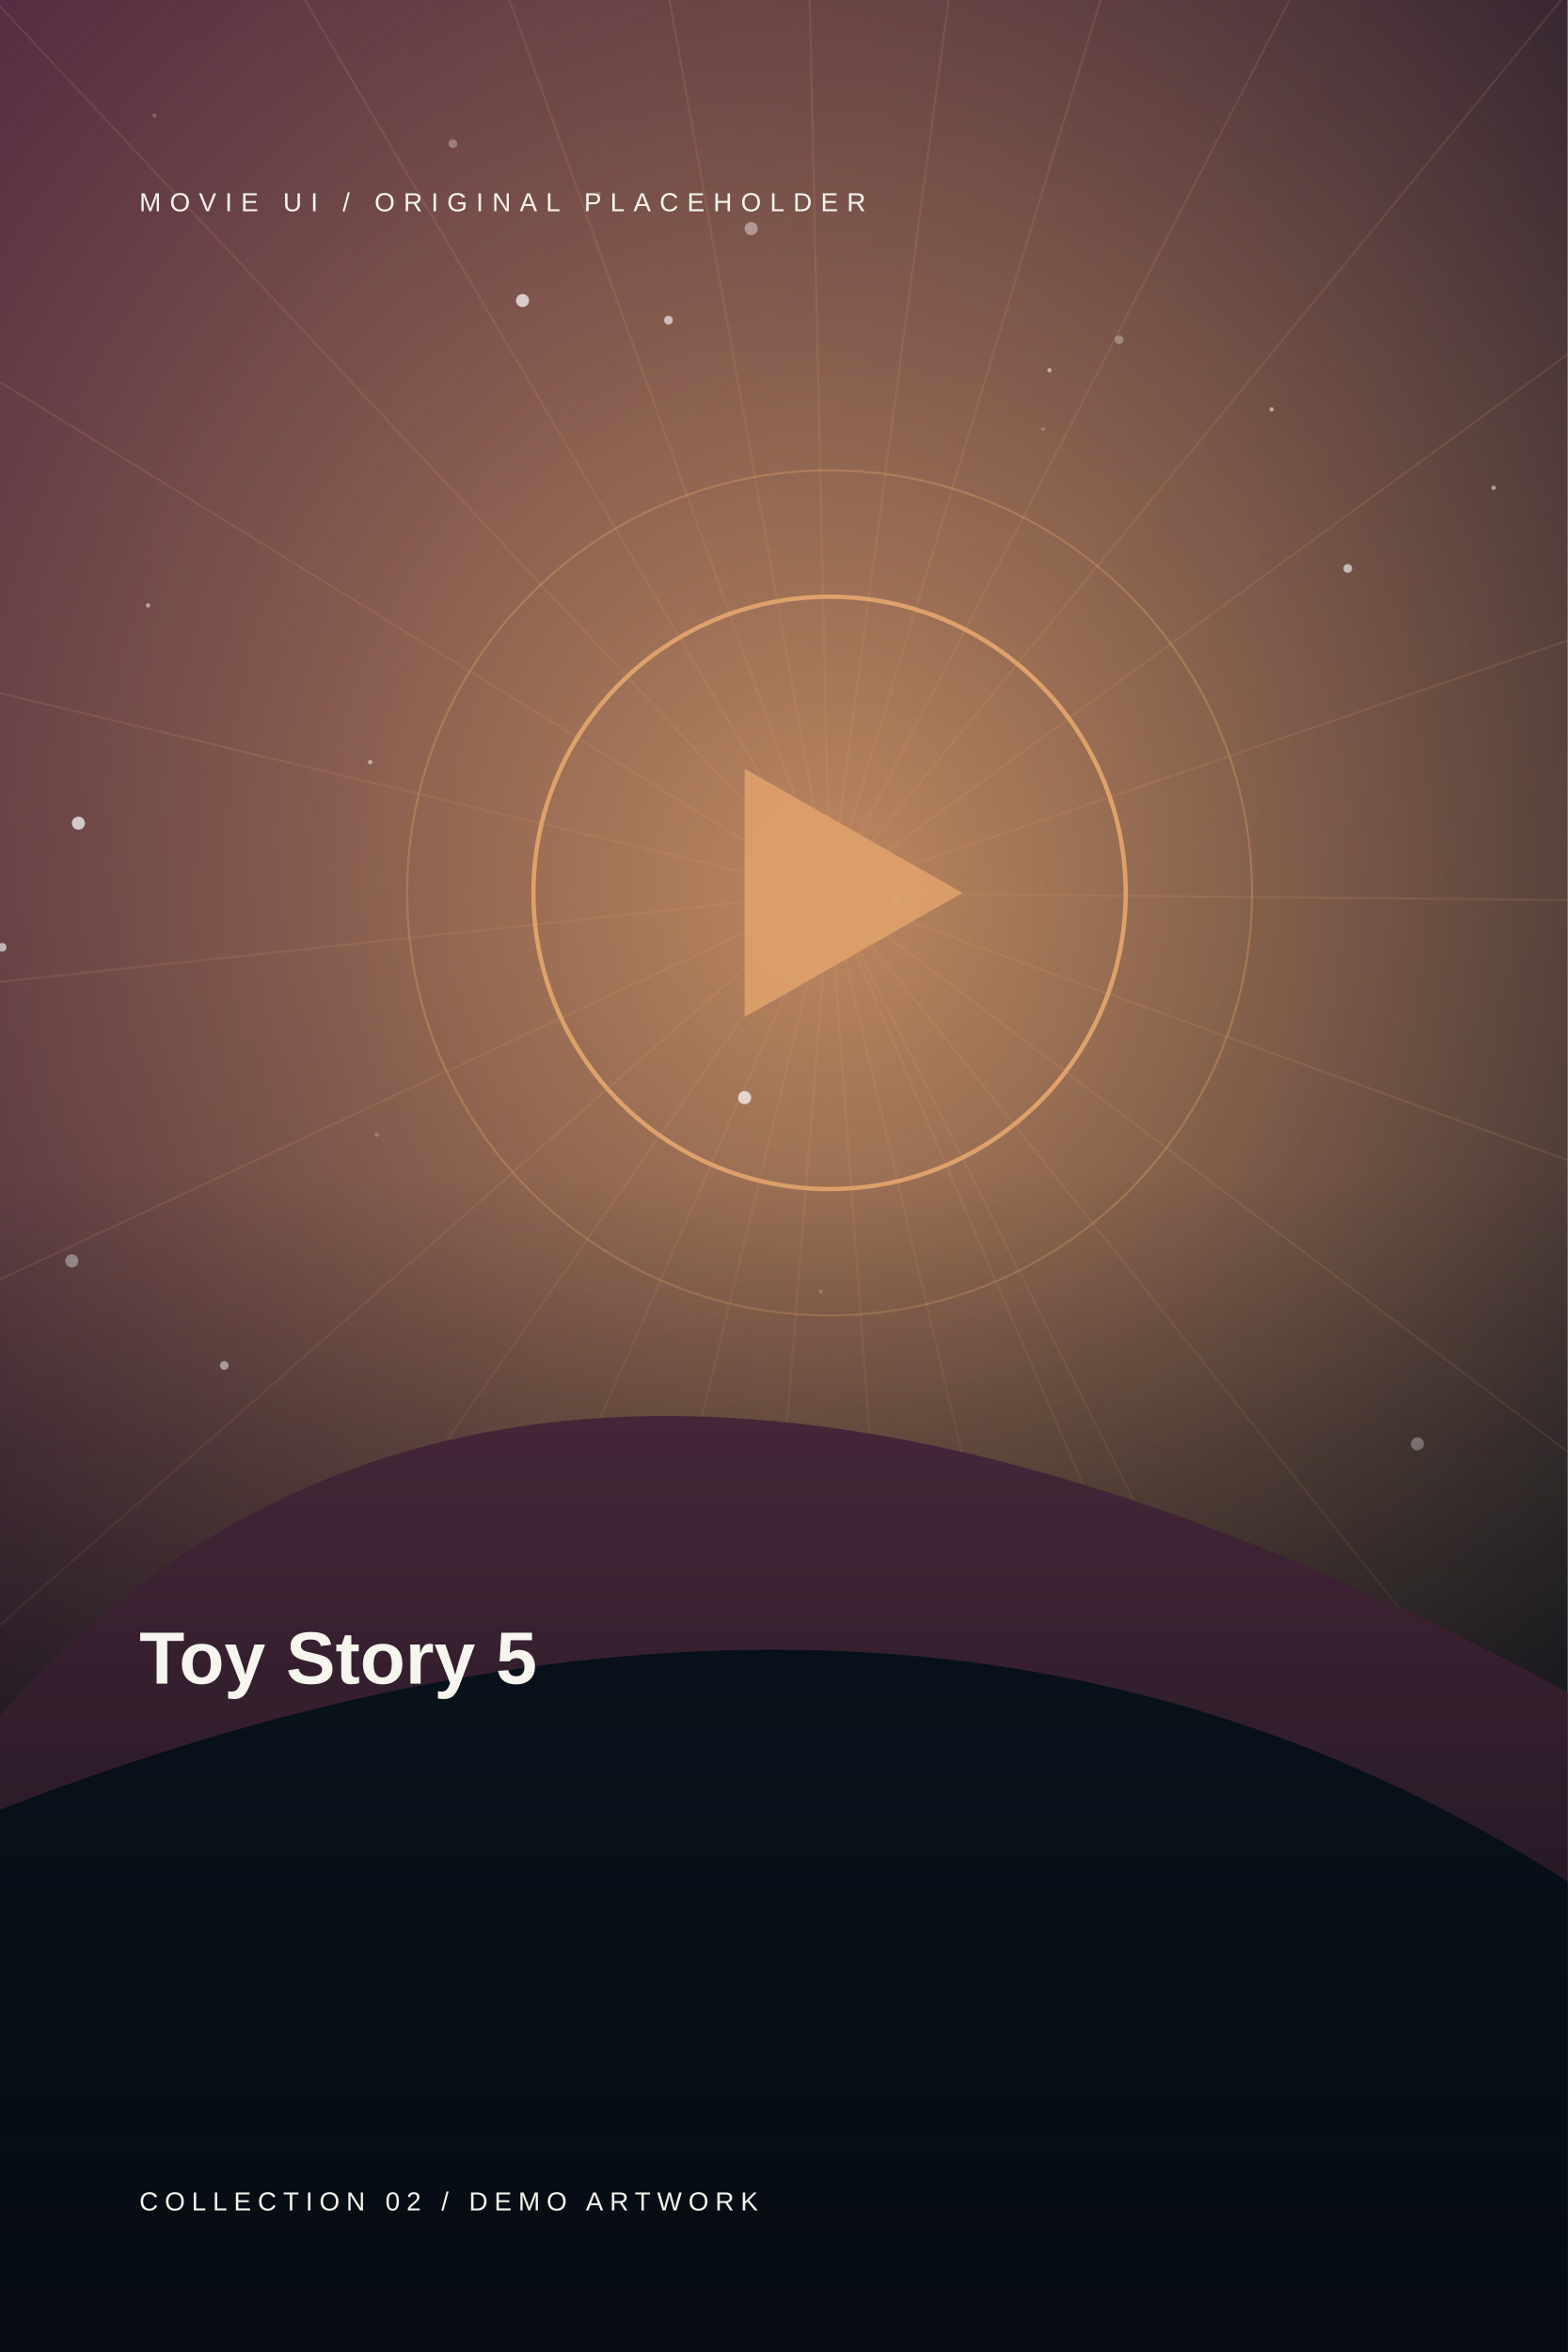
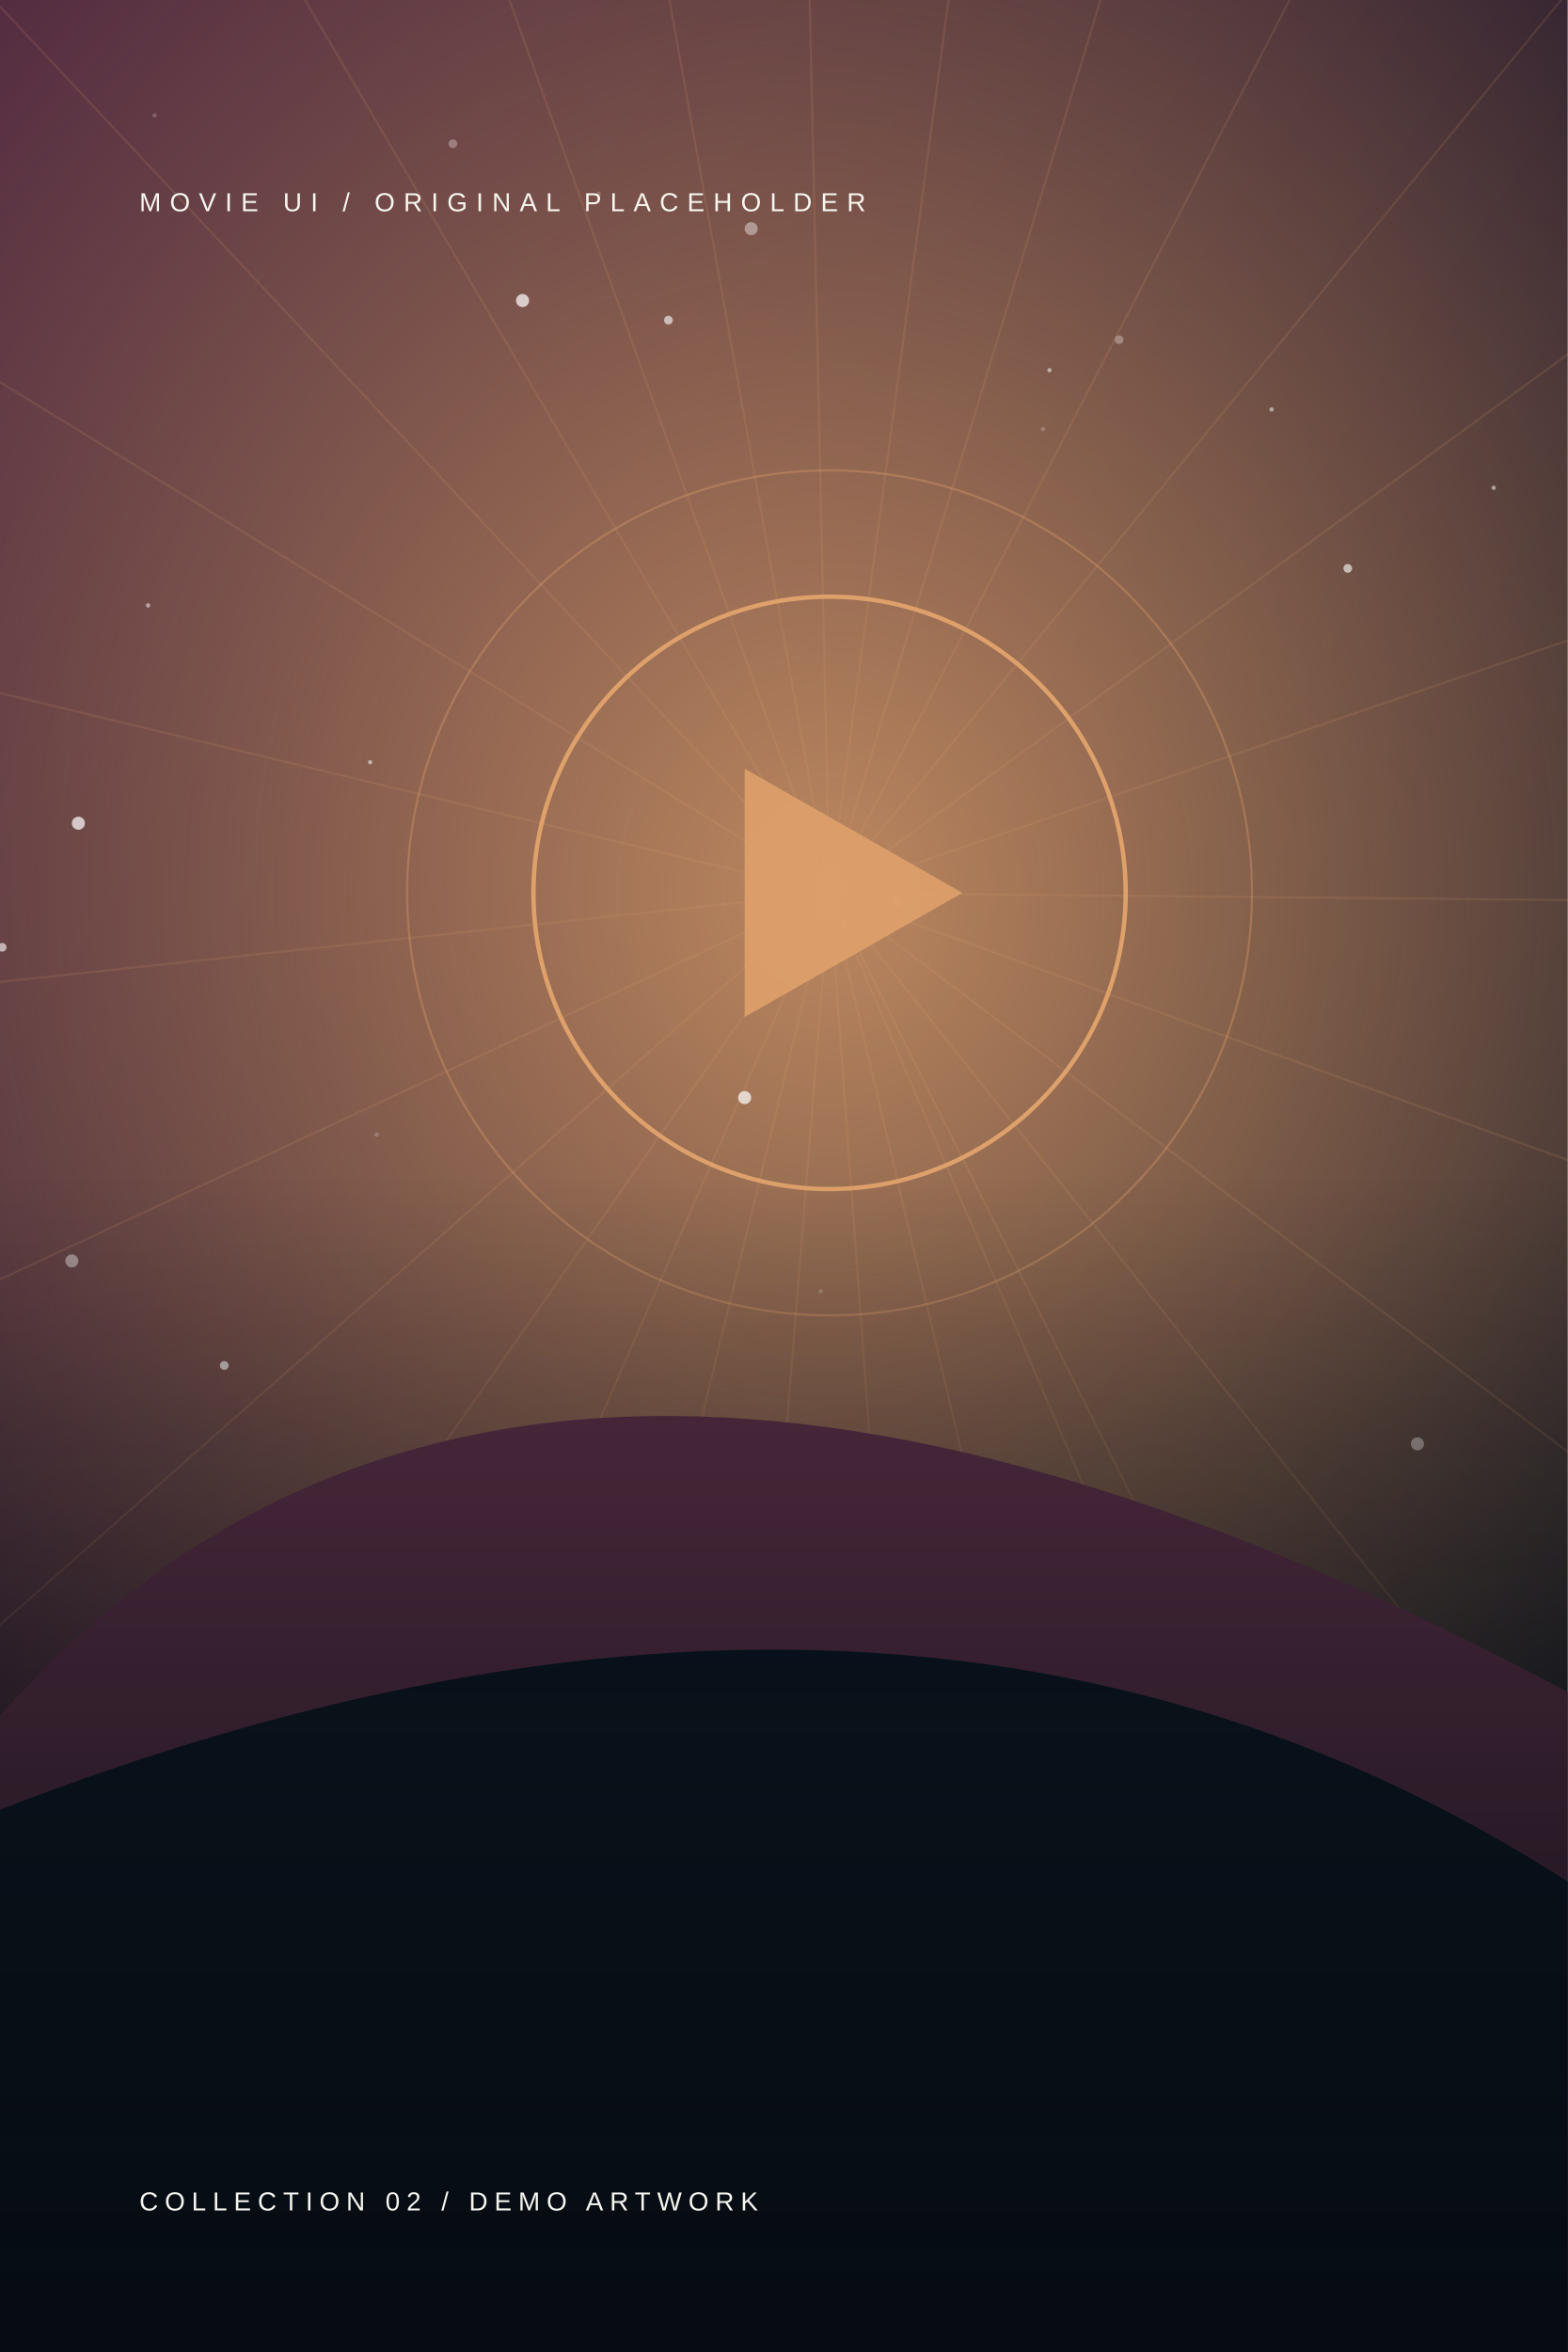
<svg xmlns="http://www.w3.org/2000/svg" width="720" height="1080" viewBox="0 0 720 1080" role="img" aria-label="Original abstract placeholder for Toy Story 5">
  <defs>
    <linearGradient id="bg" x2="1" y2="1">
      <stop stop-color="#552d42" />
      <stop offset="1" stop-color="#0b151c" />
    </linearGradient>
    <radialGradient id="glow">
      <stop stop-color="#dfa16b" stop-opacity=".8" />
      <stop offset="1" stop-color="#dfa16b" stop-opacity="0" />
    </radialGradient>
    <linearGradient id="shade" x2="0" y2="1">
      <stop stop-color="#060b11" stop-opacity="0" />
      <stop offset="1" stop-color="#060b11" stop-opacity=".95" />
    </linearGradient>
  </defs>
  <path fill="url(#bg)" d="M0 0h720v1080H0z" />
  <ellipse cx="381" cy="410" rx="518" ry="594" fill="url(#glow)" />
  <g stroke="#dfa16b" stroke-width="1" opacity=".14">
    <path d="M381 410 L770 1318" />
    <path d="M381 410 L621 1427" />
    <path d="M381 410 L460 1483" />
    <path d="M381 410 L295 1482" />
    <path d="M381 410 L134 1424" />
    <path d="M381 410 L-13 1313" />
    <path d="M381 410 L-140 1155" />
    <path d="M381 410 L-239 957" />
    <path d="M381 410 L-306 730" />
    <path d="M381 410 L-337 487" />
    <path d="M381 410 L-329 239" />
    <path d="M381 410 L-285 0" />
    <path d="M381 410 L-205 -216" />
    <path d="M381 410 L-95 -400" />
    <path d="M381 410 L40 -541" />
    <path d="M381 410 L194 -633" />
    <path d="M381 410 L357 -669" />
    <path d="M381 410 L522 -648" />
    <path d="M381 410 L679 -572" />
    <path d="M381 410 L821 -444" />
    <path d="M381 410 L939 -271" />
    <path d="M381 410 L1028 -62" />
    <path d="M381 410 L1083 170" />
    <path d="M381 410 L1100 417" />
    <path d="M381 410 L1080 663" />
    <path d="M381 410 L1023 896" />
    <path d="M381 410 L933 1103" />
    <path d="M381 410 L813 1273" />
  </g>
  <g fill="#fff">
    <circle cx="71" cy="53" r="1" opacity=".2" />
    <circle cx="208" cy="66" r="2" opacity=".3" />
    <circle cx="345" cy="105" r="3" opacity=".4" />
    <circle cx="482" cy="170" r="1" opacity=".5" />
    <circle cx="619" cy="261" r="2" opacity=".6" />
    <circle cx="36" cy="378" r="3" opacity=".7" />
    <circle cx="173" cy="521" r="1" opacity=".2" />
    <circle cx="310" cy="690" r="2" opacity=".3" />
    <circle cx="447" cy="885" r="3" opacity=".4" />
    <circle cx="584" cy="188" r="1" opacity=".5" />
    <circle cx="1" cy="435" r="2" opacity=".6" />
    <circle cx="138" cy="708" r="3" opacity=".7" />
    <circle cx="275" cy="89" r="1" opacity=".2" />
    <circle cx="412" cy="414" r="2" opacity=".3" />
    <circle cx="549" cy="765" r="3" opacity=".4" />
    <circle cx="686" cy="224" r="1" opacity=".5" />
    <circle cx="103" cy="627" r="2" opacity=".6" />
    <circle cx="240" cy="138" r="3" opacity=".7" />
    <circle cx="377" cy="593" r="1" opacity=".2" />
    <circle cx="514" cy="156" r="2" opacity=".3" />
    <circle cx="651" cy="663" r="3" opacity=".4" />
    <circle cx="68" cy="278" r="1" opacity=".5" />
    <circle cx="205" cy="837" r="2" opacity=".6" />
    <circle cx="342" cy="504" r="3" opacity=".7" />
    <circle cx="479" cy="197" r="1" opacity=".2" />
    <circle cx="616" cy="834" r="2" opacity=".3" />
    <circle cx="33" cy="579" r="3" opacity=".4" />
    <circle cx="170" cy="350" r="1" opacity=".5" />
    <circle cx="307" cy="147" r="2" opacity=".6" />
    <circle cx="444" cy="888" r="3" opacity=".7" />
  </g>
  <circle cx="381" cy="410" r="136" fill="none" stroke="#dfa16b" stroke-width="2" />
  <circle cx="381" cy="410" r="194" fill="none" stroke="#dfa16b" stroke-opacity=".35" />
  <path d="M342 353l100 57-100 57z" fill="#dfa16b" opacity=".9" />
  <path d="M0 788Q237 518 720 777V1080H0z" fill="#552d42" />
  <path d="M0 831Q417 669 720 864V1080H0z" fill="#0a1520" />
  <path fill="url(#shade)" d="M0 540h720v541H0z" />
  <g fill="#f6f5ee" font-family="Arial,sans-serif">
    <text x="64" y="97" font-size="12" letter-spacing="4">MOVIE UI / ORIGINAL PLACEHOLDER</text>
-     <text x="64" y="734" font-size="34" font-weight="700">
-       <tspan x="64" dy="1.15em">Toy Story 5</tspan>
-     </text>
    <text x="64" y="1015" font-size="12" letter-spacing="3">COLLECTION 02 / DEMO ARTWORK</text>
  </g>
</svg>
